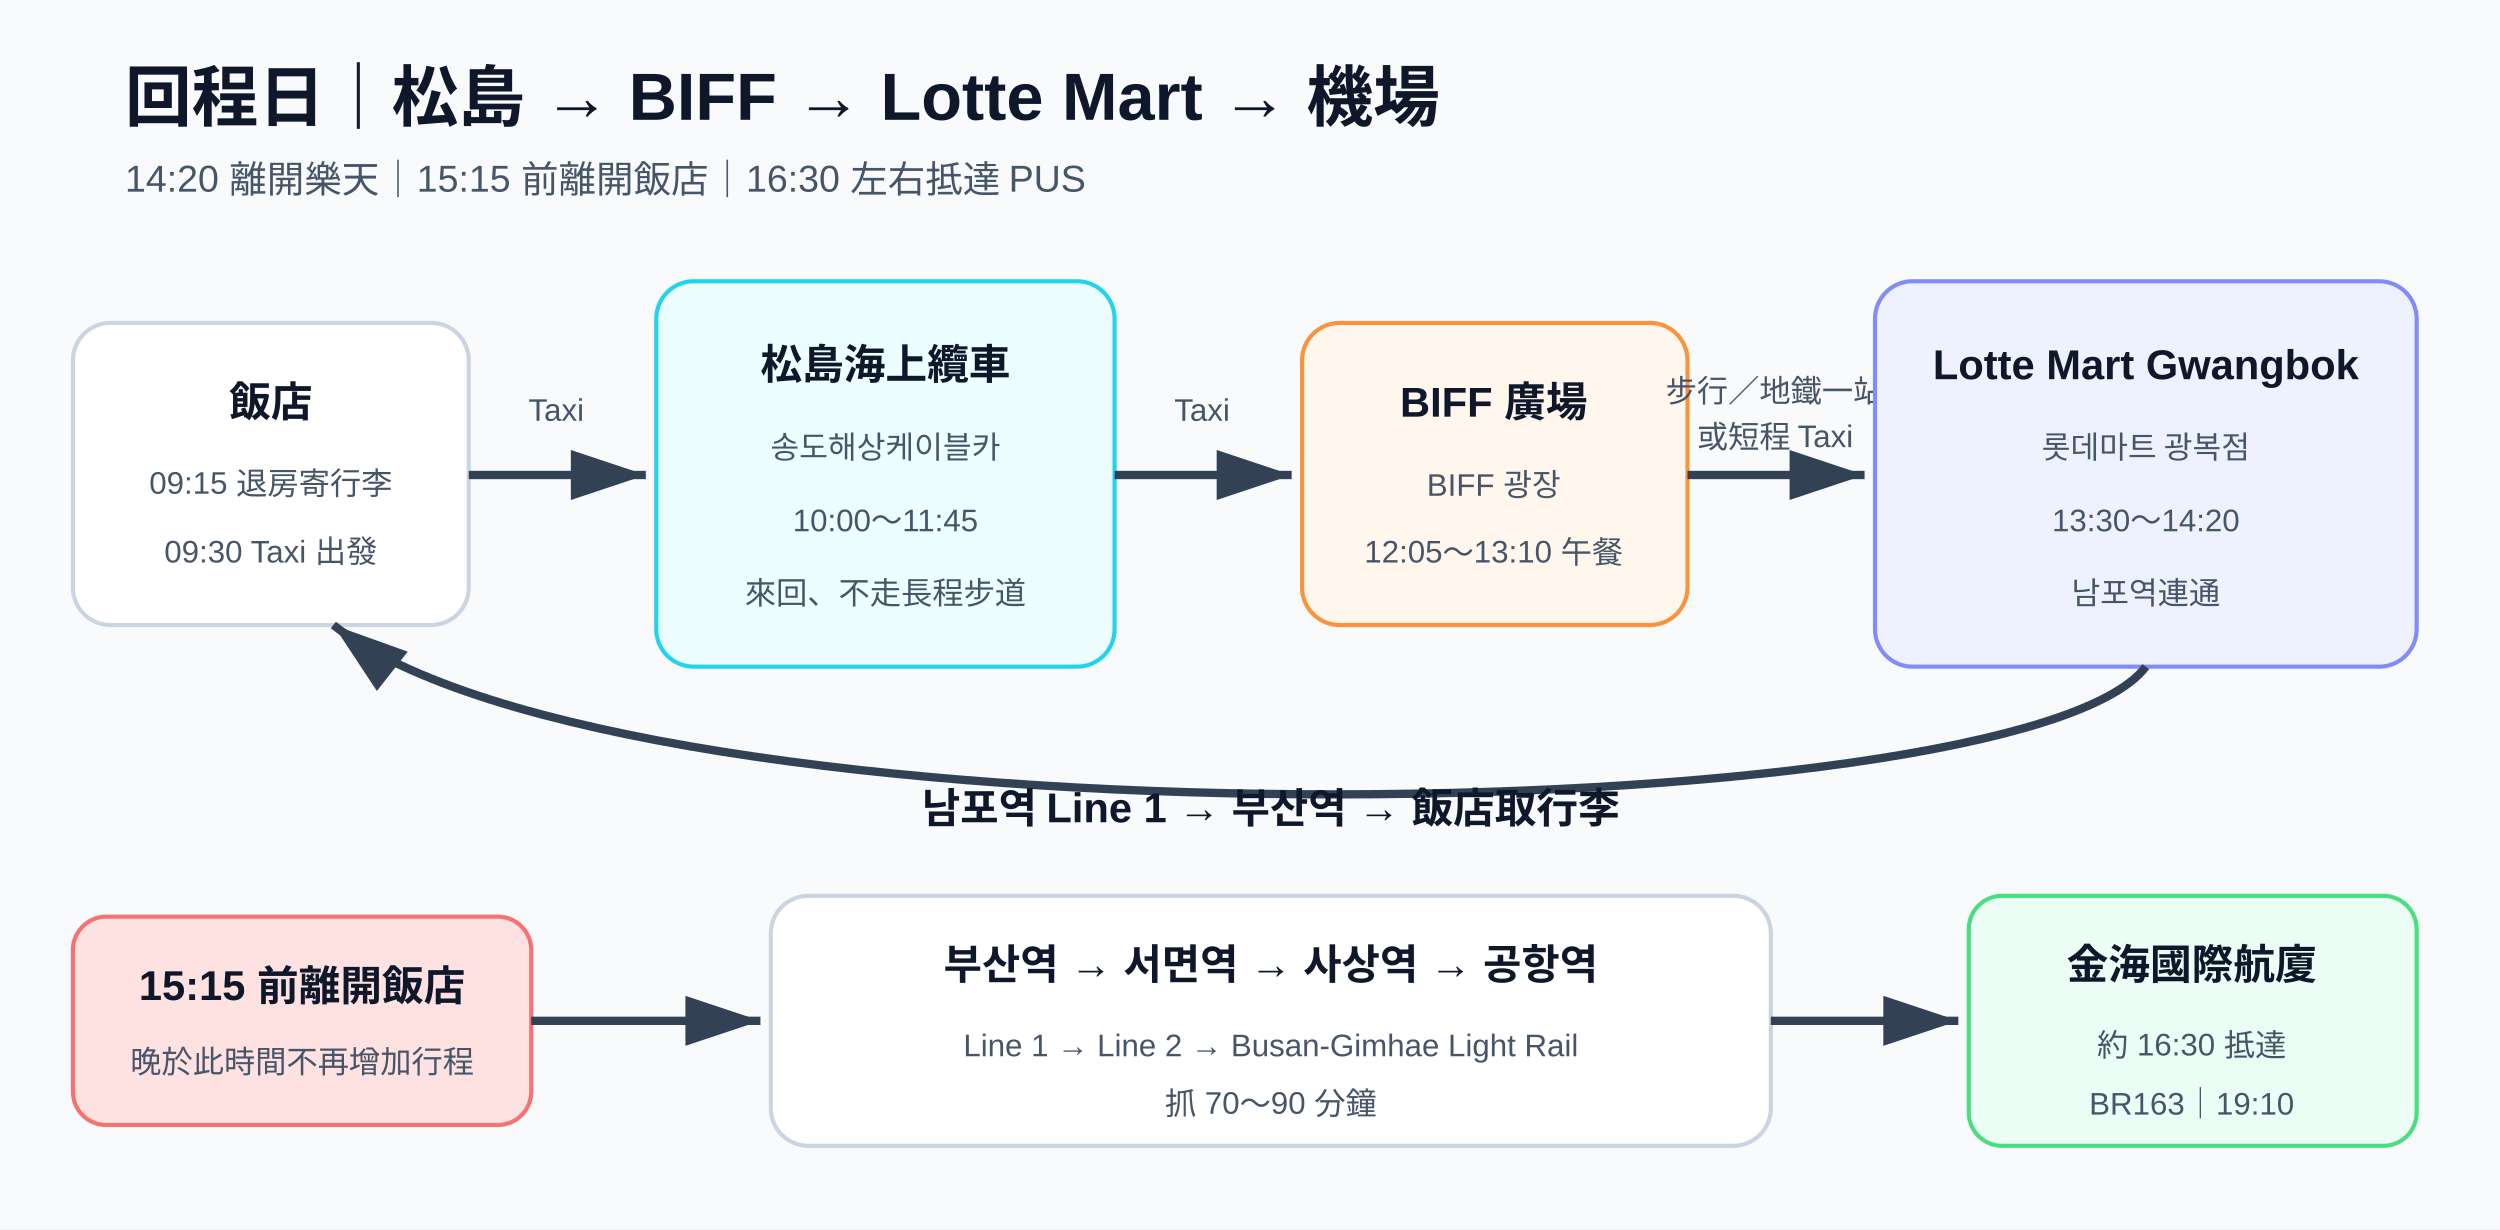
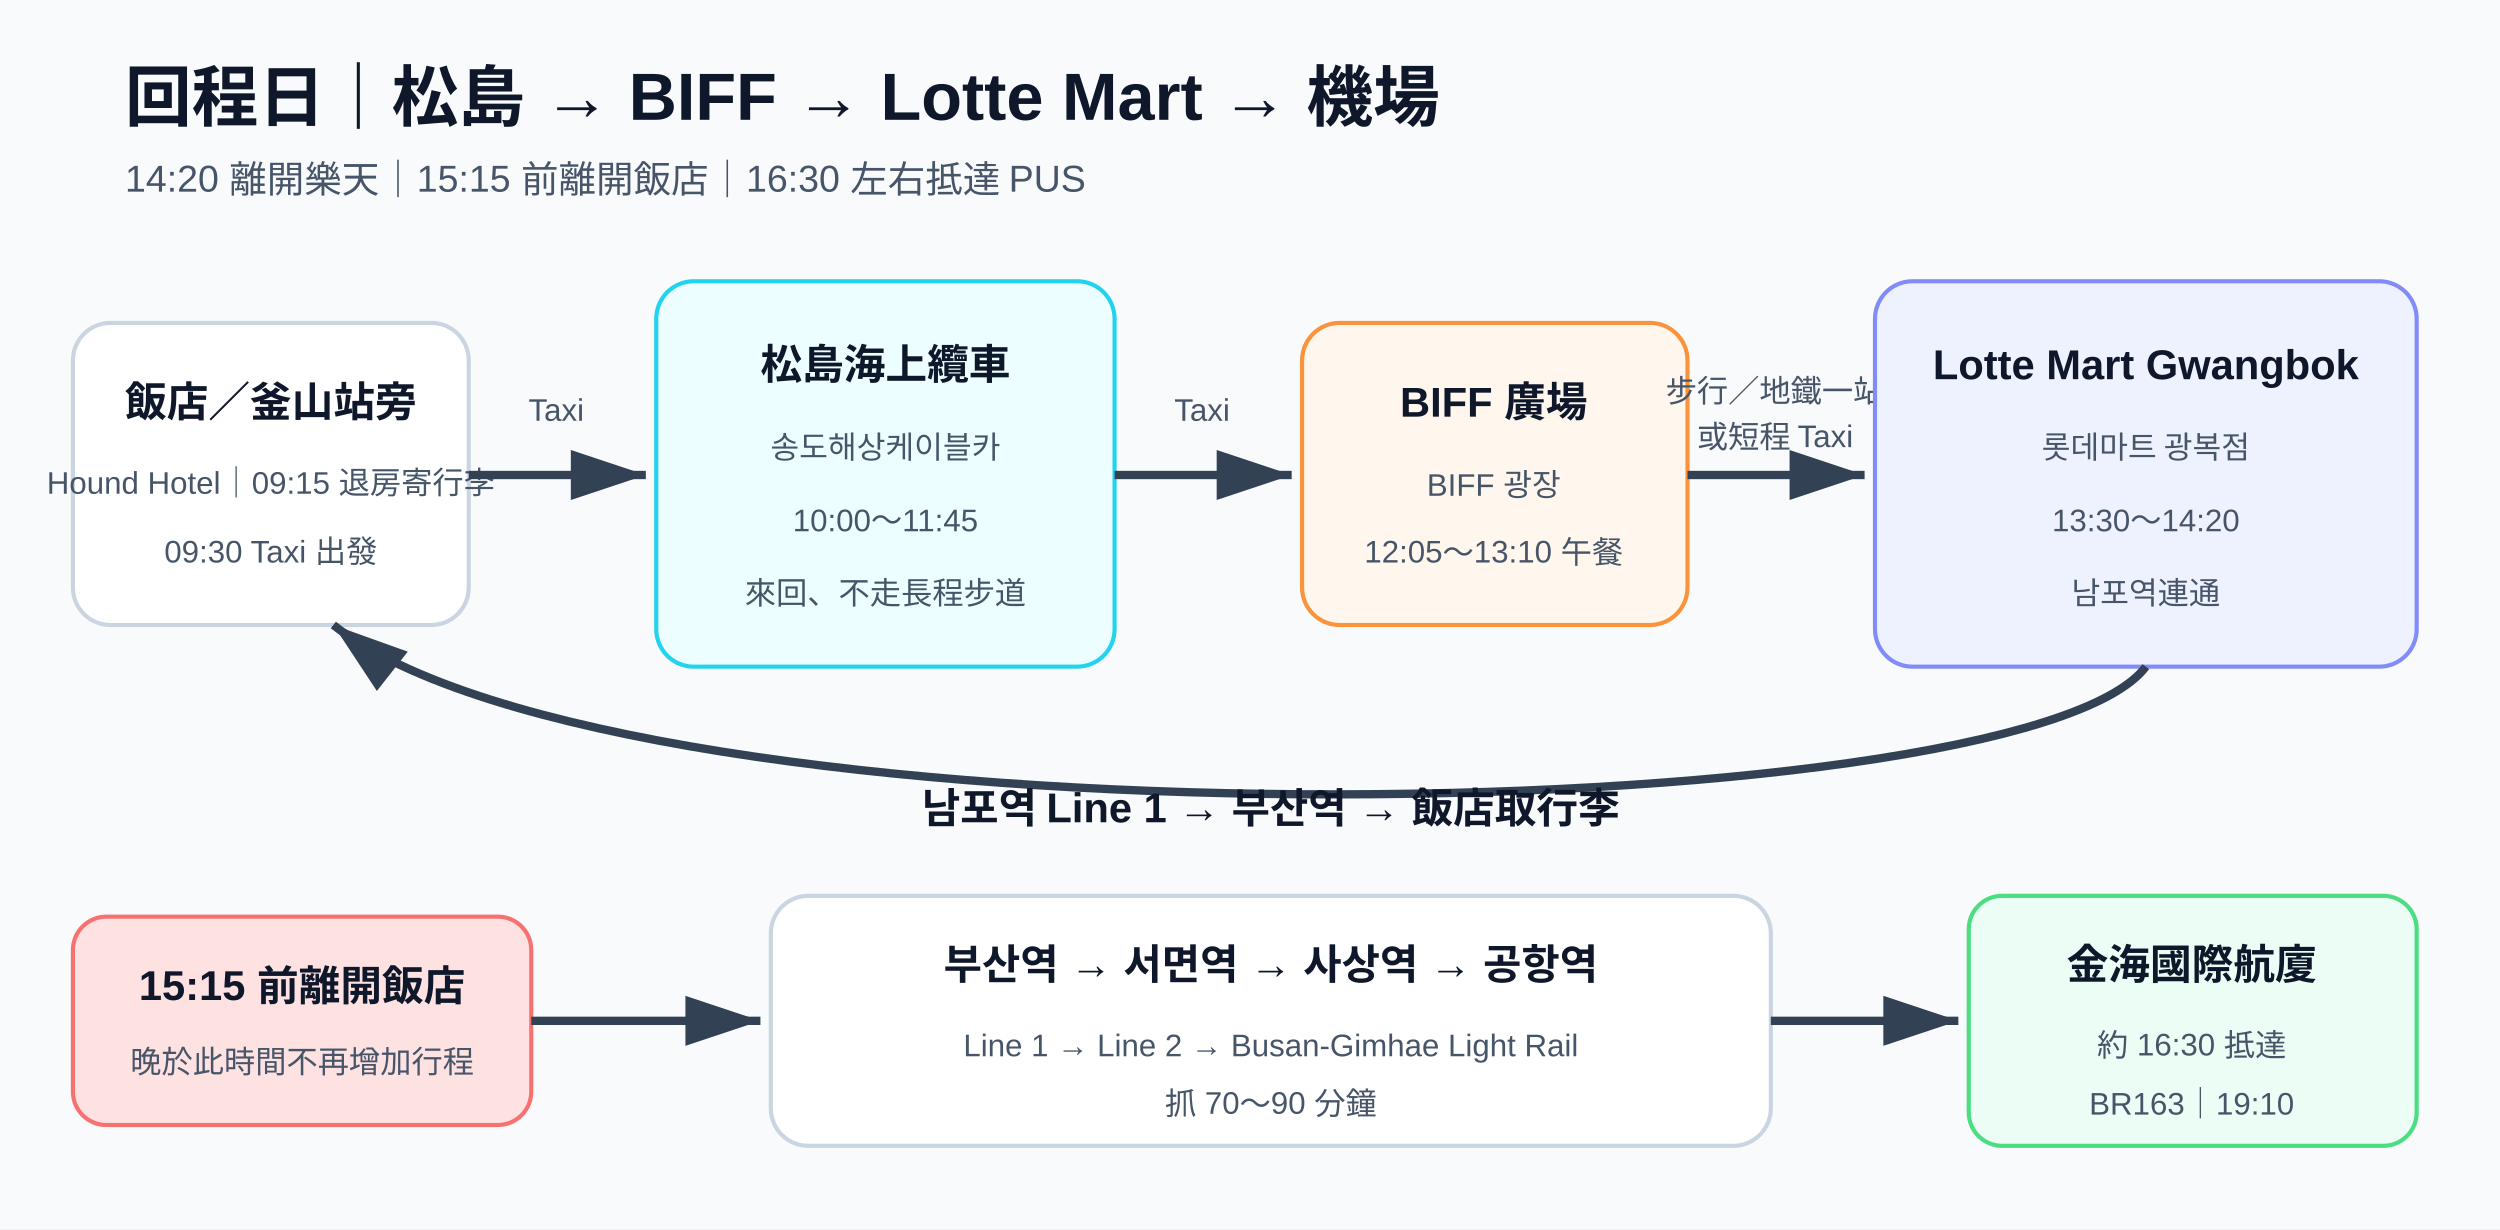
<svg xmlns="http://www.w3.org/2000/svg" viewBox="0 0 1200 590" role="img" aria-labelledby="title desc">
  <defs>
    <marker id="arrow" markerWidth="10" markerHeight="10" refX="9" refY="3" orient="auto">
      <path d="M0 0 L0 6 L9 3 z" fill="#334155" />
    </marker>
    <style>.title{font:700 32px Arial,'Noto Sans TC',sans-serif;fill:#0f172a}.sub{font:500 18px Arial,'Noto Sans TC',sans-serif;fill:#475569}.box{fill:#fff;stroke:#cbd5e1;stroke-width:2;rx:18}.label{font:700 20px Arial,'Noto Sans TC',sans-serif;fill:#0f172a}.small{font:500 15px Arial,'Noto Sans TC',sans-serif;fill:#475569}.arrow{stroke:#334155;stroke-width:4;fill:none;marker-end:url(#arrow)}</style>
  </defs>
  <rect width="1200" height="590" fill="#f8fafc" />
  <text x="60" y="58" class="title">回程日｜松島 → BIFF → Lotte Mart → 機場</text>
  <text x="60" y="92" class="sub">14:20 離開樂天｜15:15 前離開飯店｜16:30 左右抵達 PUS</text>
  <rect x="35" y="155" width="190" height="145" class="box" />
-   <text x="130" y="200" text-anchor="middle" class="label">飯店</text>
-   <text x="130" y="237" text-anchor="middle" class="small">09:15 退房寄行李</text>
+   <text x="130" y="200" text-anchor="middle" class="label">飯店／釜山站旁</text>
+   <text x="130" y="237" text-anchor="middle" class="small">Hound Hotel｜09:15 退房寄行李</text>
  <text x="130" y="270" text-anchor="middle" class="small">09:30 Taxi 出發</text>
  <path d="M225 228 H310" class="arrow" />
  <text x="267" y="202" text-anchor="middle" class="small">Taxi</text>
  <rect x="315" y="135" width="220" height="185" fill="#ecfeff" stroke="#22d3ee" stroke-width="2" rx="18" />
  <text x="425" y="182" text-anchor="middle" class="label">松島海上纜車</text>
  <text x="425" y="220" text-anchor="middle" class="small">송도해상케이블카</text>
  <text x="425" y="255" text-anchor="middle" class="small">10:00～11:45</text>
  <text x="425" y="290" text-anchor="middle" class="small">來回、不走長程步道</text>
  <path d="M535 228 H620" class="arrow" />
  <text x="577" y="202" text-anchor="middle" class="small">Taxi</text>
  <rect x="625" y="155" width="185" height="145" fill="#fff7ed" stroke="#fb923c" stroke-width="2" rx="18" />
  <text x="717" y="200" text-anchor="middle" class="label">BIFF 廣場</text>
  <text x="717" y="238" text-anchor="middle" class="small">BIFF 광장</text>
  <text x="717" y="270" text-anchor="middle" class="small">12:05～13:10 午餐</text>
  <path d="M810 228 H895" class="arrow" />
  <text x="852" y="193" text-anchor="middle" class="small">步行／地鐵一站</text>
  <text x="852" y="215" text-anchor="middle" class="small">或短程 Taxi</text>
  <rect x="900" y="135" width="260" height="185" fill="#eef2ff" stroke="#818cf8" stroke-width="2" rx="18" />
  <text x="1030" y="182" text-anchor="middle" class="label">Lotte Mart Gwangbok</text>
  <text x="1030" y="220" text-anchor="middle" class="small">롯데마트 광복점</text>
  <text x="1030" y="255" text-anchor="middle" class="small">13:30～14:20</text>
  <text x="1030" y="290" text-anchor="middle" class="small">남포역連通</text>
  <path d="M1030 320 C970 400 300 410 160 300" class="arrow" />
  <text x="610" y="395" text-anchor="middle" class="label">남포역 Line 1 → 부산역 → 飯店取行李</text>
  <rect x="35" y="440" width="220" height="100" fill="#fee2e2" stroke="#f87171" stroke-width="2" rx="16" />
  <text x="145" y="480" text-anchor="middle" class="label">15:15 前離開飯店</text>
  <text x="145" y="515" text-anchor="middle" class="small">晚於此時間不再增加行程</text>
  <path d="M255 490 H365" class="arrow" />
  <rect x="370" y="430" width="480" height="120" class="box" />
  <text x="610" y="470" text-anchor="middle" class="label">부산역 → 서면역 → 사상역 → 공항역</text>
  <text x="610" y="507" text-anchor="middle" class="small">Line 1 → Line 2 → Busan-Gimhae Light Rail</text>
  <text x="610" y="535" text-anchor="middle" class="small">抓 70～90 分鐘</text>
  <path d="M850 490 H940" class="arrow" />
  <rect x="945" y="430" width="215" height="120" fill="#ecfdf5" stroke="#4ade80" stroke-width="2" rx="16" />
  <text x="1052" y="470" text-anchor="middle" class="label">金海國際航廈</text>
  <text x="1052" y="507" text-anchor="middle" class="small">約 16:30 抵達</text>
  <text x="1052" y="535" text-anchor="middle" class="small">BR163｜19:10</text>
</svg>
